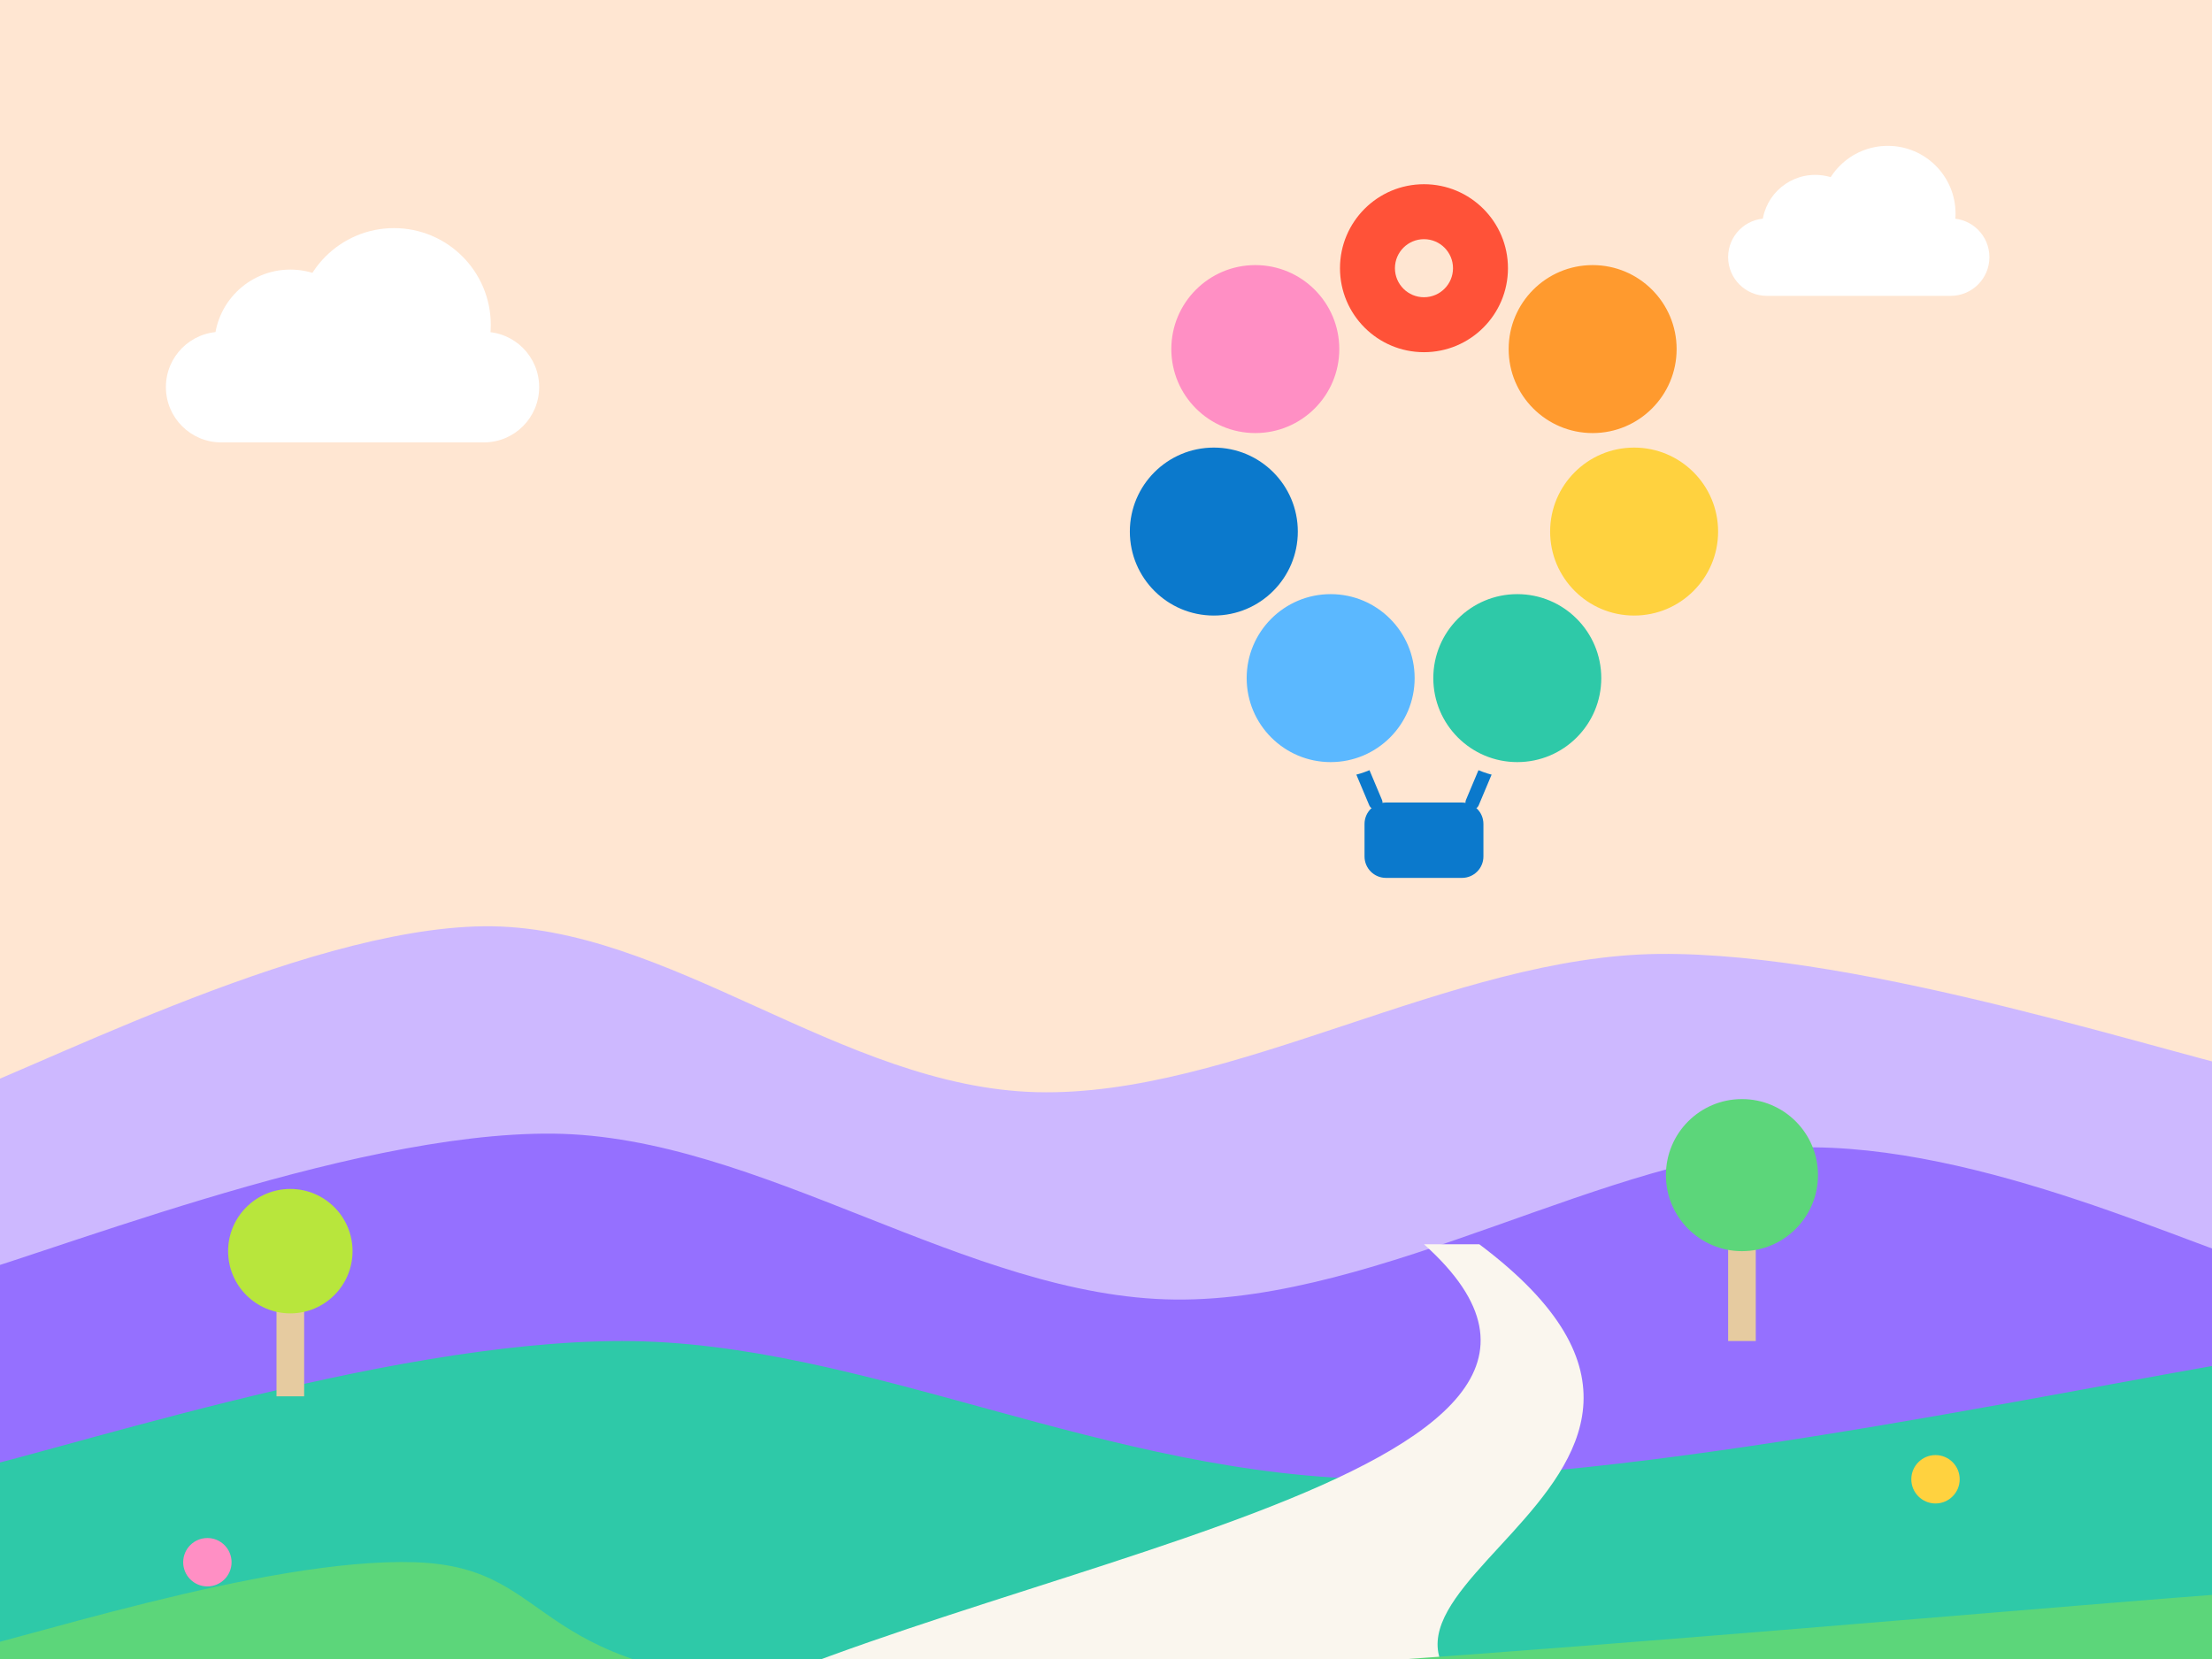
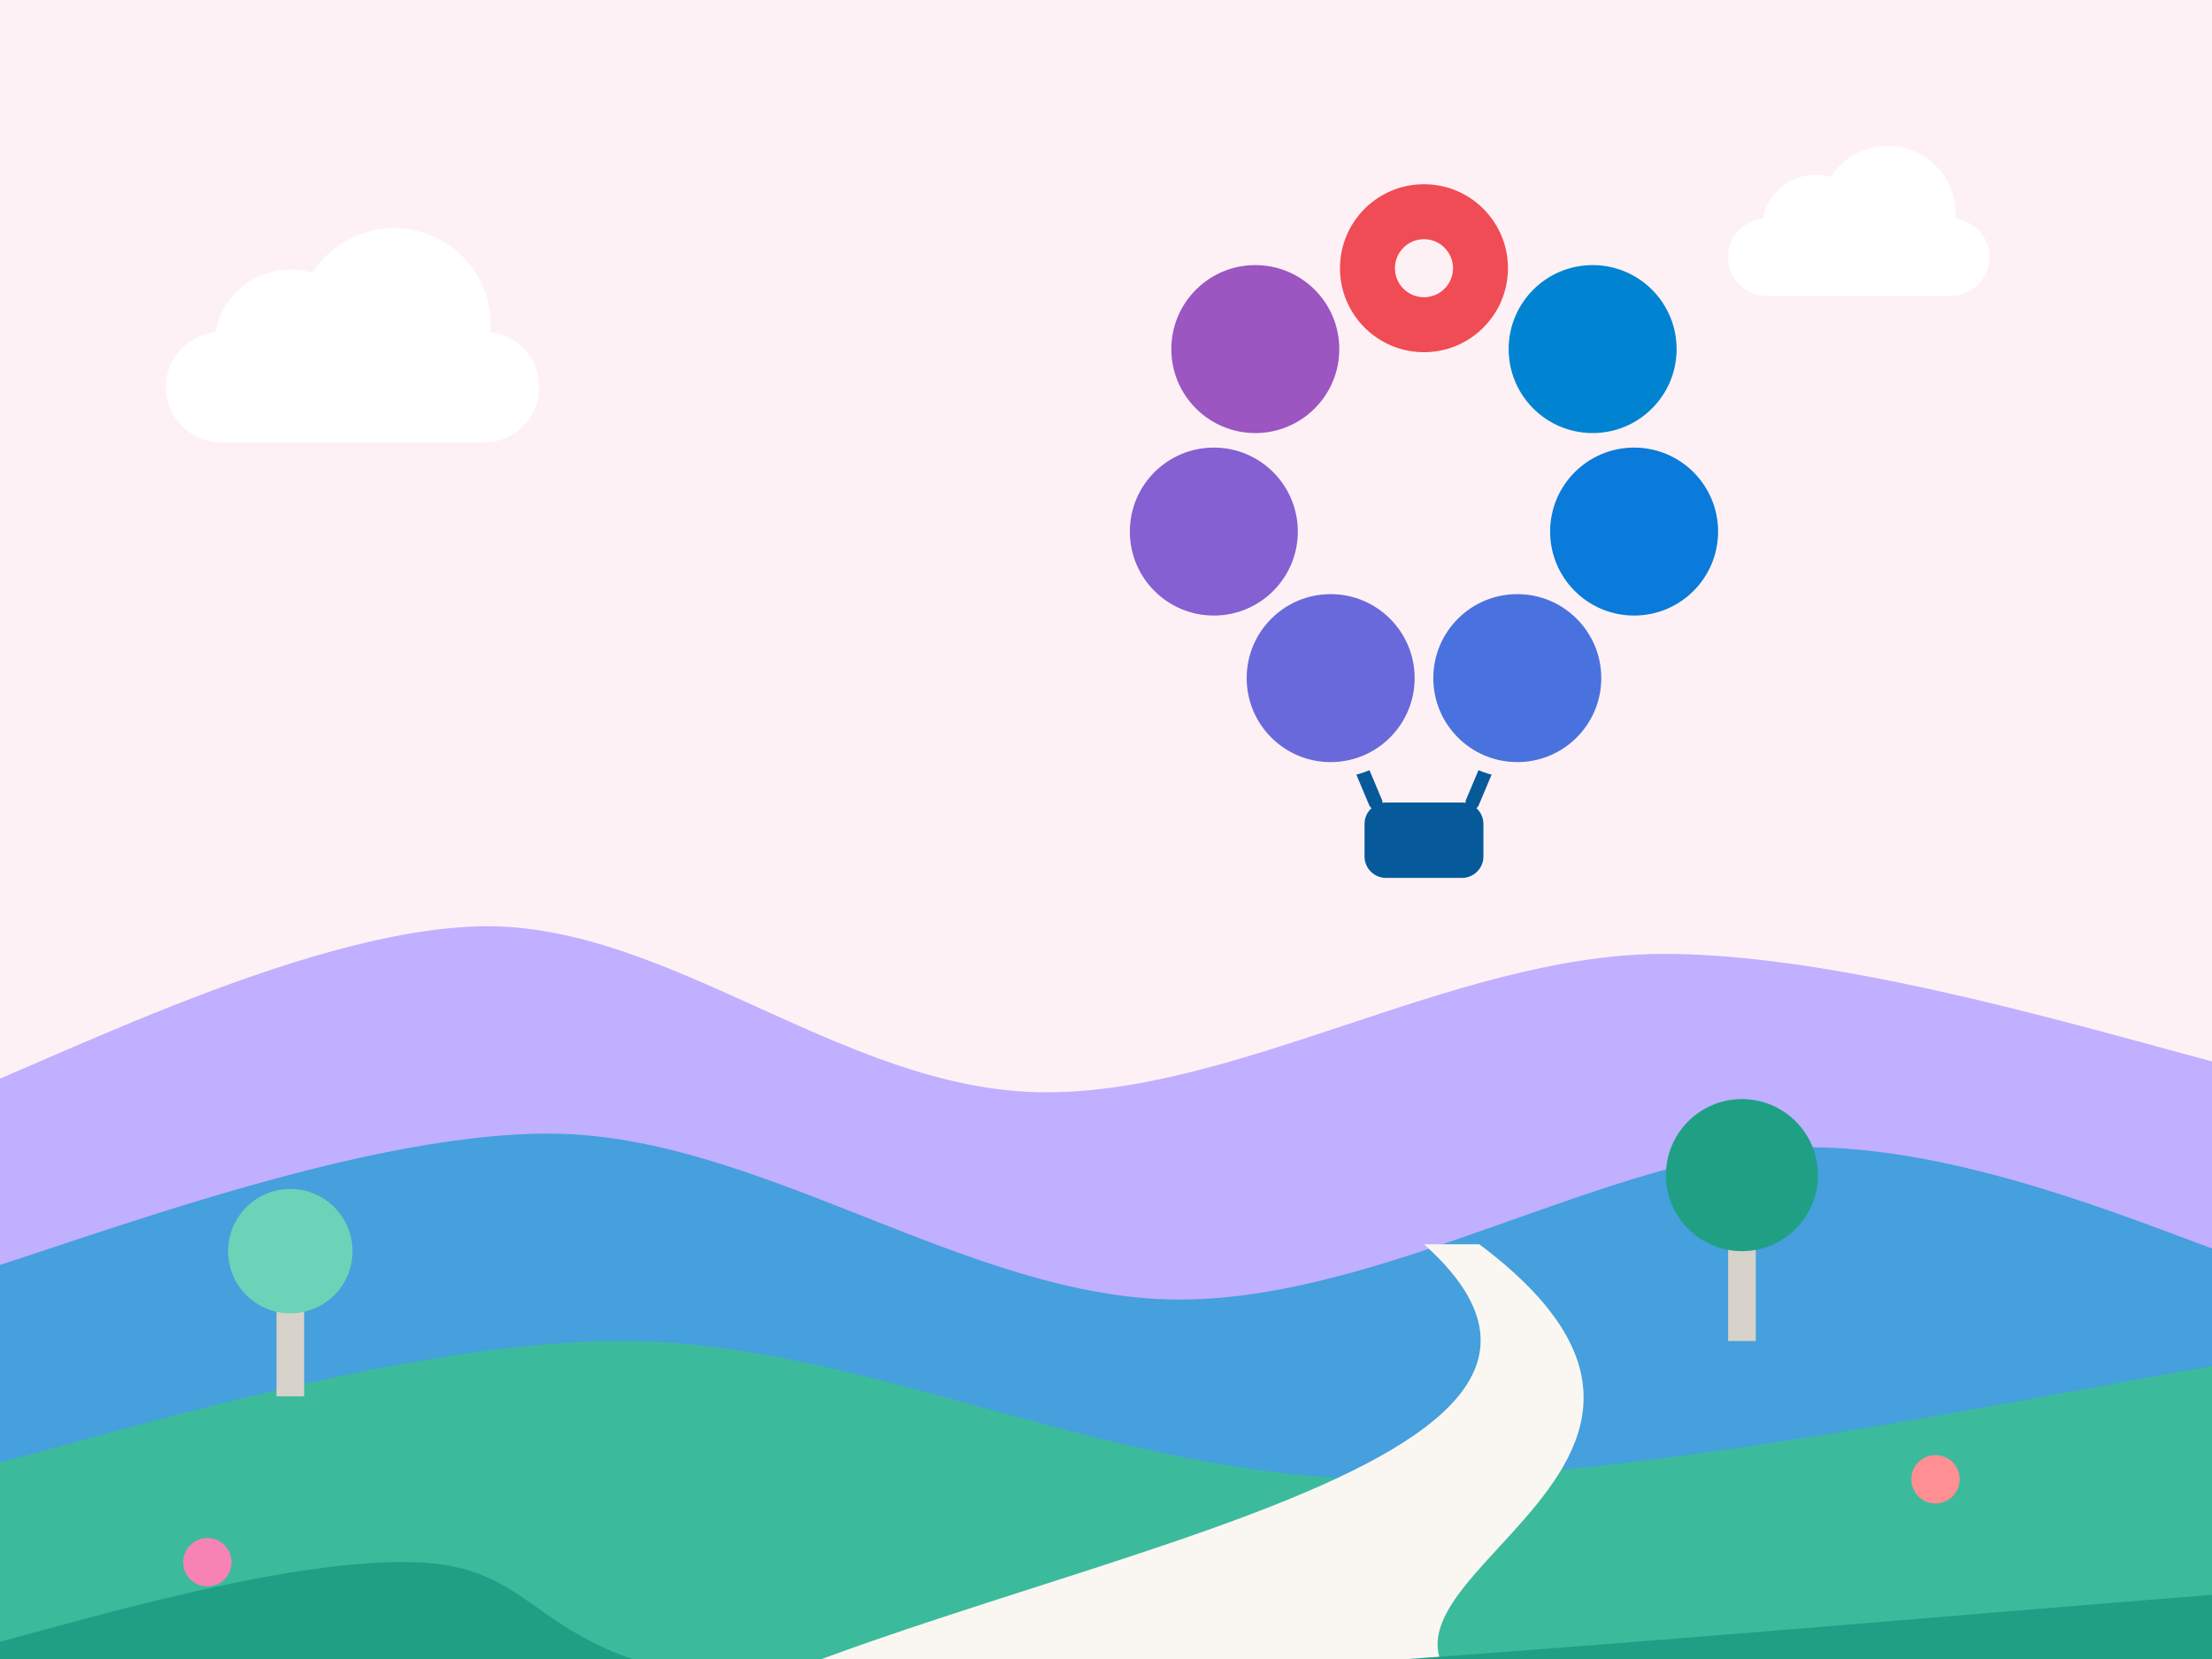
- <svg xmlns="http://www.w3.org/2000/svg" width="320" height="240" viewBox="0 0 320 240" role="img" aria-label="Si parte: la mongolfiera di Faraway sopra le colline">
-   <rect x="0" y="0" width="320" height="240" rx="0" fill="#FFE6D2" />
+ <svg xmlns="http://www.w3.org/2000/svg" width="100%" height="100%" preserveAspectRatio="xMidYMid slice" aria-hidden="true" viewBox="0 0 320 240">
+   <rect x="0" y="0" width="320" height="240" rx="0" fill="#FEF1F5" />
  <g fill="#FFFFFF" fill-opacity="1">
    <rect x="24" y="48" width="54" height="16" rx="8" />
    <circle cx="42" cy="50" r="11" />
    <circle cx="57" cy="47" r="14" />
  </g>
  <g fill="#FFFFFF" fill-opacity="1">
    <rect x="250" y="31.6" width="37.8" height="11.2" rx="5.6" />
    <circle cx="262.6" cy="33" r="7.7" />
    <circle cx="273.1" cy="30.9" r="9.8" />
  </g>
-   <path d="M194.5 105.4L199 116.1M217.5 105.4L213 116.1" stroke="#0B79CC" stroke-width="2" stroke-linecap="round" fill="none" />
-   <rect x="197.4" y="116.1" width="17.2" height="10.9" rx="3.1" fill="#0B79CC" />
-   <circle cx="206" cy="38.8" r="13.3" fill="#FF5238" stroke="#FFE6D2" stroke-width="2.3" />
-   <circle cx="206" cy="38.8" r="4.2" fill="#FFE6D2" />
-   <circle cx="230.4" cy="50.5" r="13.3" fill="#FF9A2E" stroke="#FFE6D2" stroke-width="2.3" />
-   <circle cx="236.4" cy="76.9" r="13.3" fill="#FFD23F" stroke="#FFE6D2" stroke-width="2.3" />
-   <circle cx="219.5" cy="98.1" r="13.3" fill="#2EC9A8" stroke="#FFE6D2" stroke-width="2.3" />
-   <circle cx="192.5" cy="98.1" r="13.3" fill="#5BB8FF" stroke="#FFE6D2" stroke-width="2.3" />
-   <circle cx="175.6" cy="76.9" r="13.3" fill="#0B79CC" stroke="#FFE6D2" stroke-width="2.3" />
-   <circle cx="181.6" cy="50.5" r="13.3" fill="#FF8FC4" stroke="#FFE6D2" stroke-width="2.3" />
-   <path d="M-10 160C3.3 155.7 43.3 134.3 70 134C96.7 133.7 121.7 157.3 150 158C178.3 158.7 210 138.3 240 138C270 137.7 315 153 330 156L330 250L-10 250Z" fill="#CDB8FF" />
-   <path d="M-10 186C5 182.3 50 163.7 80 164C110 164.3 140 187.7 170 188C200 188.3 233.3 166.7 260 166C286.7 165.3 318.3 181 330 184L330 250L-10 250Z" fill="#9570FF" />
-   <path d="M-10 214C6.7 210.7 55 194 90 194C125 194 160 213.7 200 214C240 214.3 308.3 199 330 196L330 250L-10 250Z" fill="#2EC9A8" />
-   <path d="M96 250C140 226 244 214 206 180L214 180C262 216 176 232 222 250Z" fill="#FAF6EE" />
-   <path d="M-10 240C1.7 237.7 38.3 225.3 60 226C81.7 226.7 75 243.3 120 244C165 244.7 295 232.3 330 230L330 250L-10 250Z" fill="#5CD67A" />
-   <rect x="250" y="176" width="4" height="18" rx="0" fill="#E6CBA0" />
-   <circle cx="252" cy="170" r="11" fill="#5CD67A" />
-   <rect x="40" y="186" width="4" height="16" rx="0" fill="#E6CBA0" />
-   <circle cx="42" cy="181" r="9" fill="#B8E63C" />
-   <circle cx="280" cy="214" r="3.5" fill="#FFD23F" />
-   <circle cx="30" cy="226" r="3.5" fill="#FF8FC4" />
+   <path d="M194.5 105.4L199 116.1M217.5 105.4L213 116.1" stroke="#075A99" stroke-width="2" stroke-linecap="round" fill="none" />
+   <rect x="197.4" y="116.1" width="17.2" height="10.9" rx="3.1" fill="#075A99" />
+   <circle cx="206" cy="38.8" r="13.3" fill="#F04C55" stroke="#FEF1F5" stroke-width="2.3" />
+   <circle cx="206" cy="38.8" r="4.2" fill="#FEF1F5" />
+   <circle cx="230.4" cy="50.5" r="13.3" fill="#0084D2" stroke="#FEF1F5" stroke-width="2.3" />
+   <circle cx="236.4" cy="76.9" r="13.3" fill="#0A7BDA" stroke="#FEF1F5" stroke-width="2.3" />
+   <circle cx="219.5" cy="98.1" r="13.3" fill="#4A72DE" stroke="#FEF1F5" stroke-width="2.3" />
+   <circle cx="192.5" cy="98.1" r="13.3" fill="#6A69DB" stroke="#FEF1F5" stroke-width="2.3" />
+   <circle cx="175.6" cy="76.9" r="13.3" fill="#8460D2" stroke="#FEF1F5" stroke-width="2.3" />
+   <circle cx="181.6" cy="50.5" r="13.3" fill="#9B56C2" stroke="#FEF1F5" stroke-width="2.3" />
+   <path d="M-10 160C3.3 155.7 43.3 134.3 70 134C96.7 133.7 121.7 157.3 150 158C178.3 158.7 210 138.3 240 138C270 137.7 315 153 330 156L330 250L-10 250Z" fill="#C1AFFF" />
+   <path d="M-10 186C5 182.3 50 163.7 80 164C110 164.3 140 187.7 170 188C200 188.3 233.3 166.7 260 166C286.7 165.3 318.3 181 330 184L330 250L-10 250Z" fill="#45A0DD" />
+   <path d="M-10 214C6.7 210.7 55 194 90 194C125 194 160 213.7 200 214C240 214.3 308.3 199 330 196L330 250L-10 250Z" fill="#3BBB9C" />
+   <path d="M96 250C140 226 244 214 206 180L214 180C262 216 176 232 222 250Z" fill="#FAF7F3" />
+   <path d="M-10 240C1.7 237.7 38.3 225.3 60 226C81.7 226.7 75 243.3 120 244C165 244.7 295 232.3 330 230L330 250L-10 250Z" fill="#1FA085" />
+   <rect x="250" y="176" width="4" height="18" rx="0" fill="#D7D2CA" />
+   <circle cx="252" cy="170" r="11" fill="#1FA085" />
+   <rect x="40" y="186" width="4" height="16" rx="0" fill="#D7D2CA" />
+   <circle cx="42" cy="181" r="9" fill="#6BD3B8" />
+   <circle cx="280" cy="214" r="3.5" fill="#FF8F92" />
+   <circle cx="30" cy="226" r="3.5" fill="#F683B3" />
</svg>
